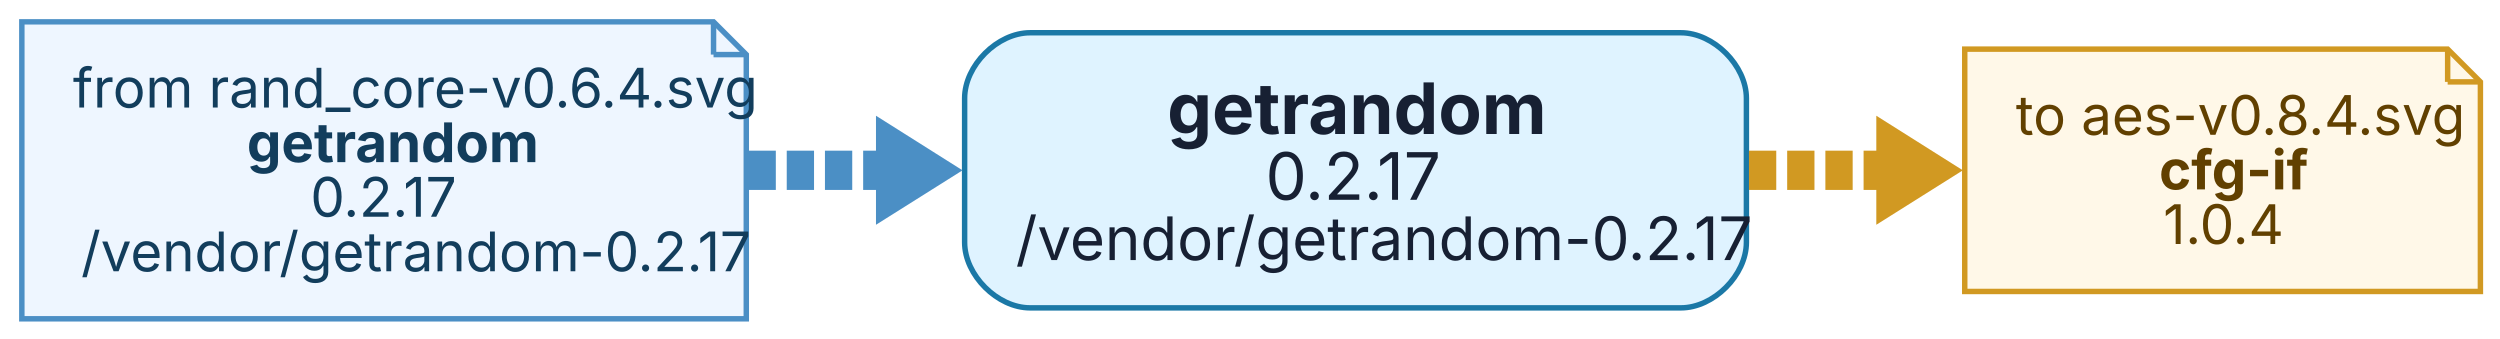
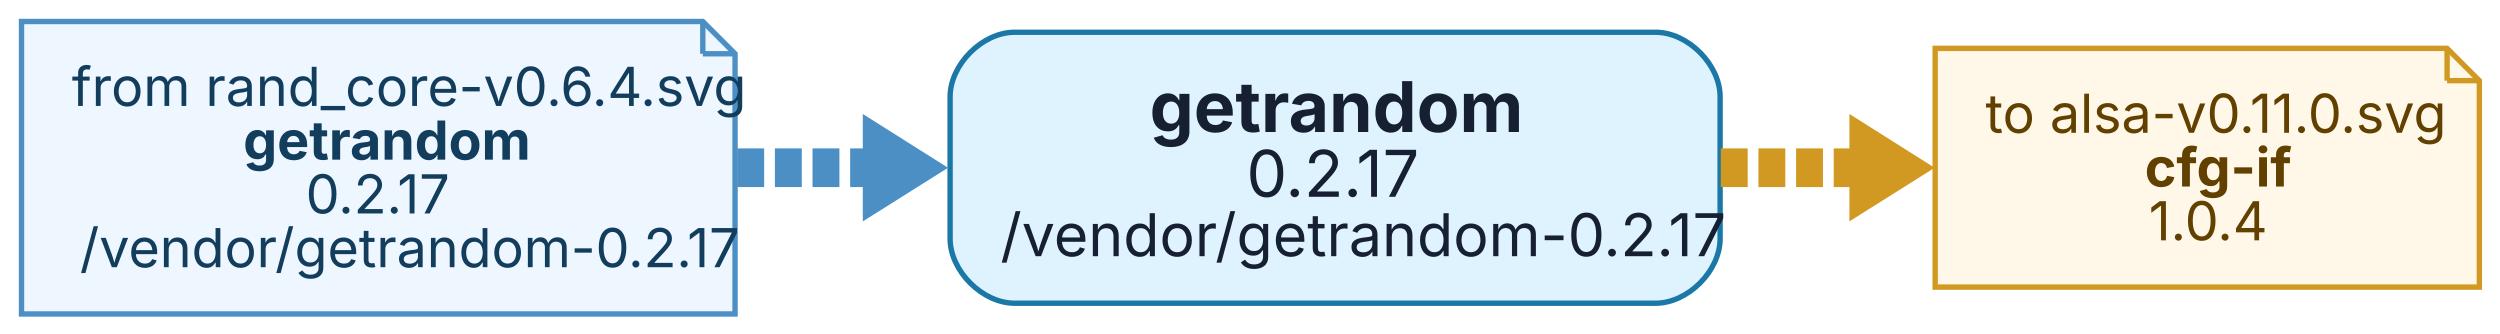
- <svg xmlns="http://www.w3.org/2000/svg" width="458pt" height="62pt" viewBox="0.00 0.00 458.00 62.00">
+ <svg xmlns="http://www.w3.org/2000/svg" width="465pt" height="62pt" viewBox="0.00 0.00 465.00 62.00">
  <g id="graph0" class="graph" transform="scale(1 1) rotate(0) translate(4 58.4)">
-     <polygon fill="white" stroke="none" points="-4,4 -4,-58.4 454.41,-58.4 454.41,4 -4,4" />
+     <polygon fill="white" stroke="none" points="-4,4 -4,-58.4 461.16,-58.4 461.16,4 -4,4" />
    <g id="node1" class="node">
      <path fill="#dff3ff" stroke="#1b78a6" d="M303.94,-52.4C303.94,-52.4 184.72,-52.4 184.72,-52.4 178.72,-52.4 172.72,-46.4 172.72,-40.4 172.72,-40.4 172.72,-14 172.72,-14 172.72,-8 178.72,-2 184.72,-2 184.72,-2 303.94,-2 303.94,-2 309.94,-2 315.94,-8 315.94,-14 315.94,-14 315.94,-40.4 315.94,-40.4 315.94,-46.4 309.94,-52.4 303.94,-52.4" />
      <text xml:space="preserve" text-anchor="start" x="209.83" y="-33.85" font-family="Inter,Arial" font-weight="bold" font-size="13.00" fill="#172033">getrandom</text>
      <text xml:space="preserve" text-anchor="start" x="227.83" y="-21.8" font-family="Inter,Arial" font-size="12.00" fill="#172033">0.2.17</text>
      <text xml:space="preserve" text-anchor="start" x="182.08" y="-10.75" font-family="Inter,Arial" font-size="11.00" fill="#172033">/vendor/getrandom-0.2.17</text>
    </g>
    <g id="node2" class="node">
-       <polygon fill="#fff8e8" stroke="#d19922" points="444.41,-49.4 355.94,-49.4 355.94,-5 450.41,-5 450.41,-43.4 444.41,-49.4" />
-       <polyline fill="none" stroke="#d19922" points="444.41,-49.4 444.41,-43.4" />
-       <polyline fill="none" stroke="#d19922" points="450.41,-43.4 444.41,-43.4" />
-       <text xml:space="preserve" text-anchor="start" x="365.3" y="-33.7" font-family="Inter,Arial" font-size="10.00" fill="#614000">to aes-v0.8.4.svg</text>
-       <text xml:space="preserve" text-anchor="start" x="391.55" y="-23.7" font-family="Inter,Arial" font-weight="bold" font-size="10.00" fill="#614000">cfg-if</text>
-       <text xml:space="preserve" text-anchor="start" x="392.3" y="-13.7" font-family="Inter,Arial" font-size="10.00" fill="#614000">1.0.4</text>
+       <polygon fill="#fff8e8" stroke="#d19922" points="451.16,-49.4 355.94,-49.4 355.94,-5 457.16,-5 457.16,-43.4 451.16,-49.4" />
+       <polyline fill="none" stroke="#d19922" points="451.16,-49.4 451.16,-43.4" />
+       <polyline fill="none" stroke="#d19922" points="457.16,-43.4 451.16,-43.4" />
+       <text xml:space="preserve" text-anchor="start" x="365.3" y="-33.7" font-family="Inter,Arial" font-size="10.00" fill="#614000">to alsa-v0.11.0.svg</text>
+       <text xml:space="preserve" text-anchor="start" x="394.92" y="-23.7" font-family="Inter,Arial" font-weight="bold" font-size="10.00" fill="#614000">cfg-if</text>
+       <text xml:space="preserve" text-anchor="start" x="395.67" y="-13.7" font-family="Inter,Arial" font-size="10.00" fill="#614000">1.0.4</text>
    </g>
    <g id="edge1" class="edge">
-       <path fill="none" stroke="#d19922" stroke-width="7.2" stroke-dasharray="5,2" d="M316.41,-27.2C325.44,-27.2 334.61,-27.2 343.42,-27.2" />
-       <polygon fill="#d19922" stroke="#d19922" stroke-width="7.2" points="343.34,-30.67 348.84,-27.2 343.34,-23.74 343.34,-30.67" />
+       <path fill="none" stroke="#d19922" stroke-width="7.2" stroke-dasharray="5,2" d="M316.07,-27.2C325.29,-27.2 334.68,-27.2 343.74,-27.2" />
+       <polygon fill="#d19922" stroke="#d19922" stroke-width="7.2" points="343.59,-30.67 349.09,-27.2 343.59,-23.74 343.59,-30.67" />
    </g>
    <g id="node3" class="node">
      <polygon fill="#eef6ff" stroke="#4b8fc5" points="126.72,-54.4 0,-54.4 0,0 132.72,0 132.72,-48.4 126.72,-54.4" />
      <polyline fill="none" stroke="#4b8fc5" points="126.72,-54.4 126.72,-48.4" />
      <polyline fill="none" stroke="#4b8fc5" points="132.72,-48.4 126.72,-48.4" />
      <text xml:space="preserve" text-anchor="start" x="9.36" y="-38.7" font-family="Inter,Arial" font-size="10.00" fill="#123d5c">from rand_core-v0.6.4.svg</text>
      <text xml:space="preserve" text-anchor="start" x="41.24" y="-28.7" font-family="Inter,Arial" font-weight="bold" font-size="10.00" fill="#123d5c">getrandom</text>
      <text xml:space="preserve" text-anchor="start" x="52.86" y="-18.7" font-family="Inter,Arial" font-size="10.00" fill="#123d5c">0.2.17</text>
      <text xml:space="preserve" text-anchor="start" x="10.86" y="-8.7" font-family="Inter,Arial" font-size="10.00" fill="#123d5c">/vendor/getrandom-0.2.17</text>
    </g>
    <g id="edge2" class="edge">
      <path fill="none" stroke="#4b8fc5" stroke-width="7.2" stroke-dasharray="5,2" d="M133.13,-27.2C141.93,-27.2 151.04,-27.2 160.08,-27.2" />
      <polygon fill="#4b8fc5" stroke="#4b8fc5" stroke-width="7.2" points="160.08,-30.67 165.58,-27.2 160.08,-23.74 160.08,-30.67" />
    </g>
  </g>
</svg>
